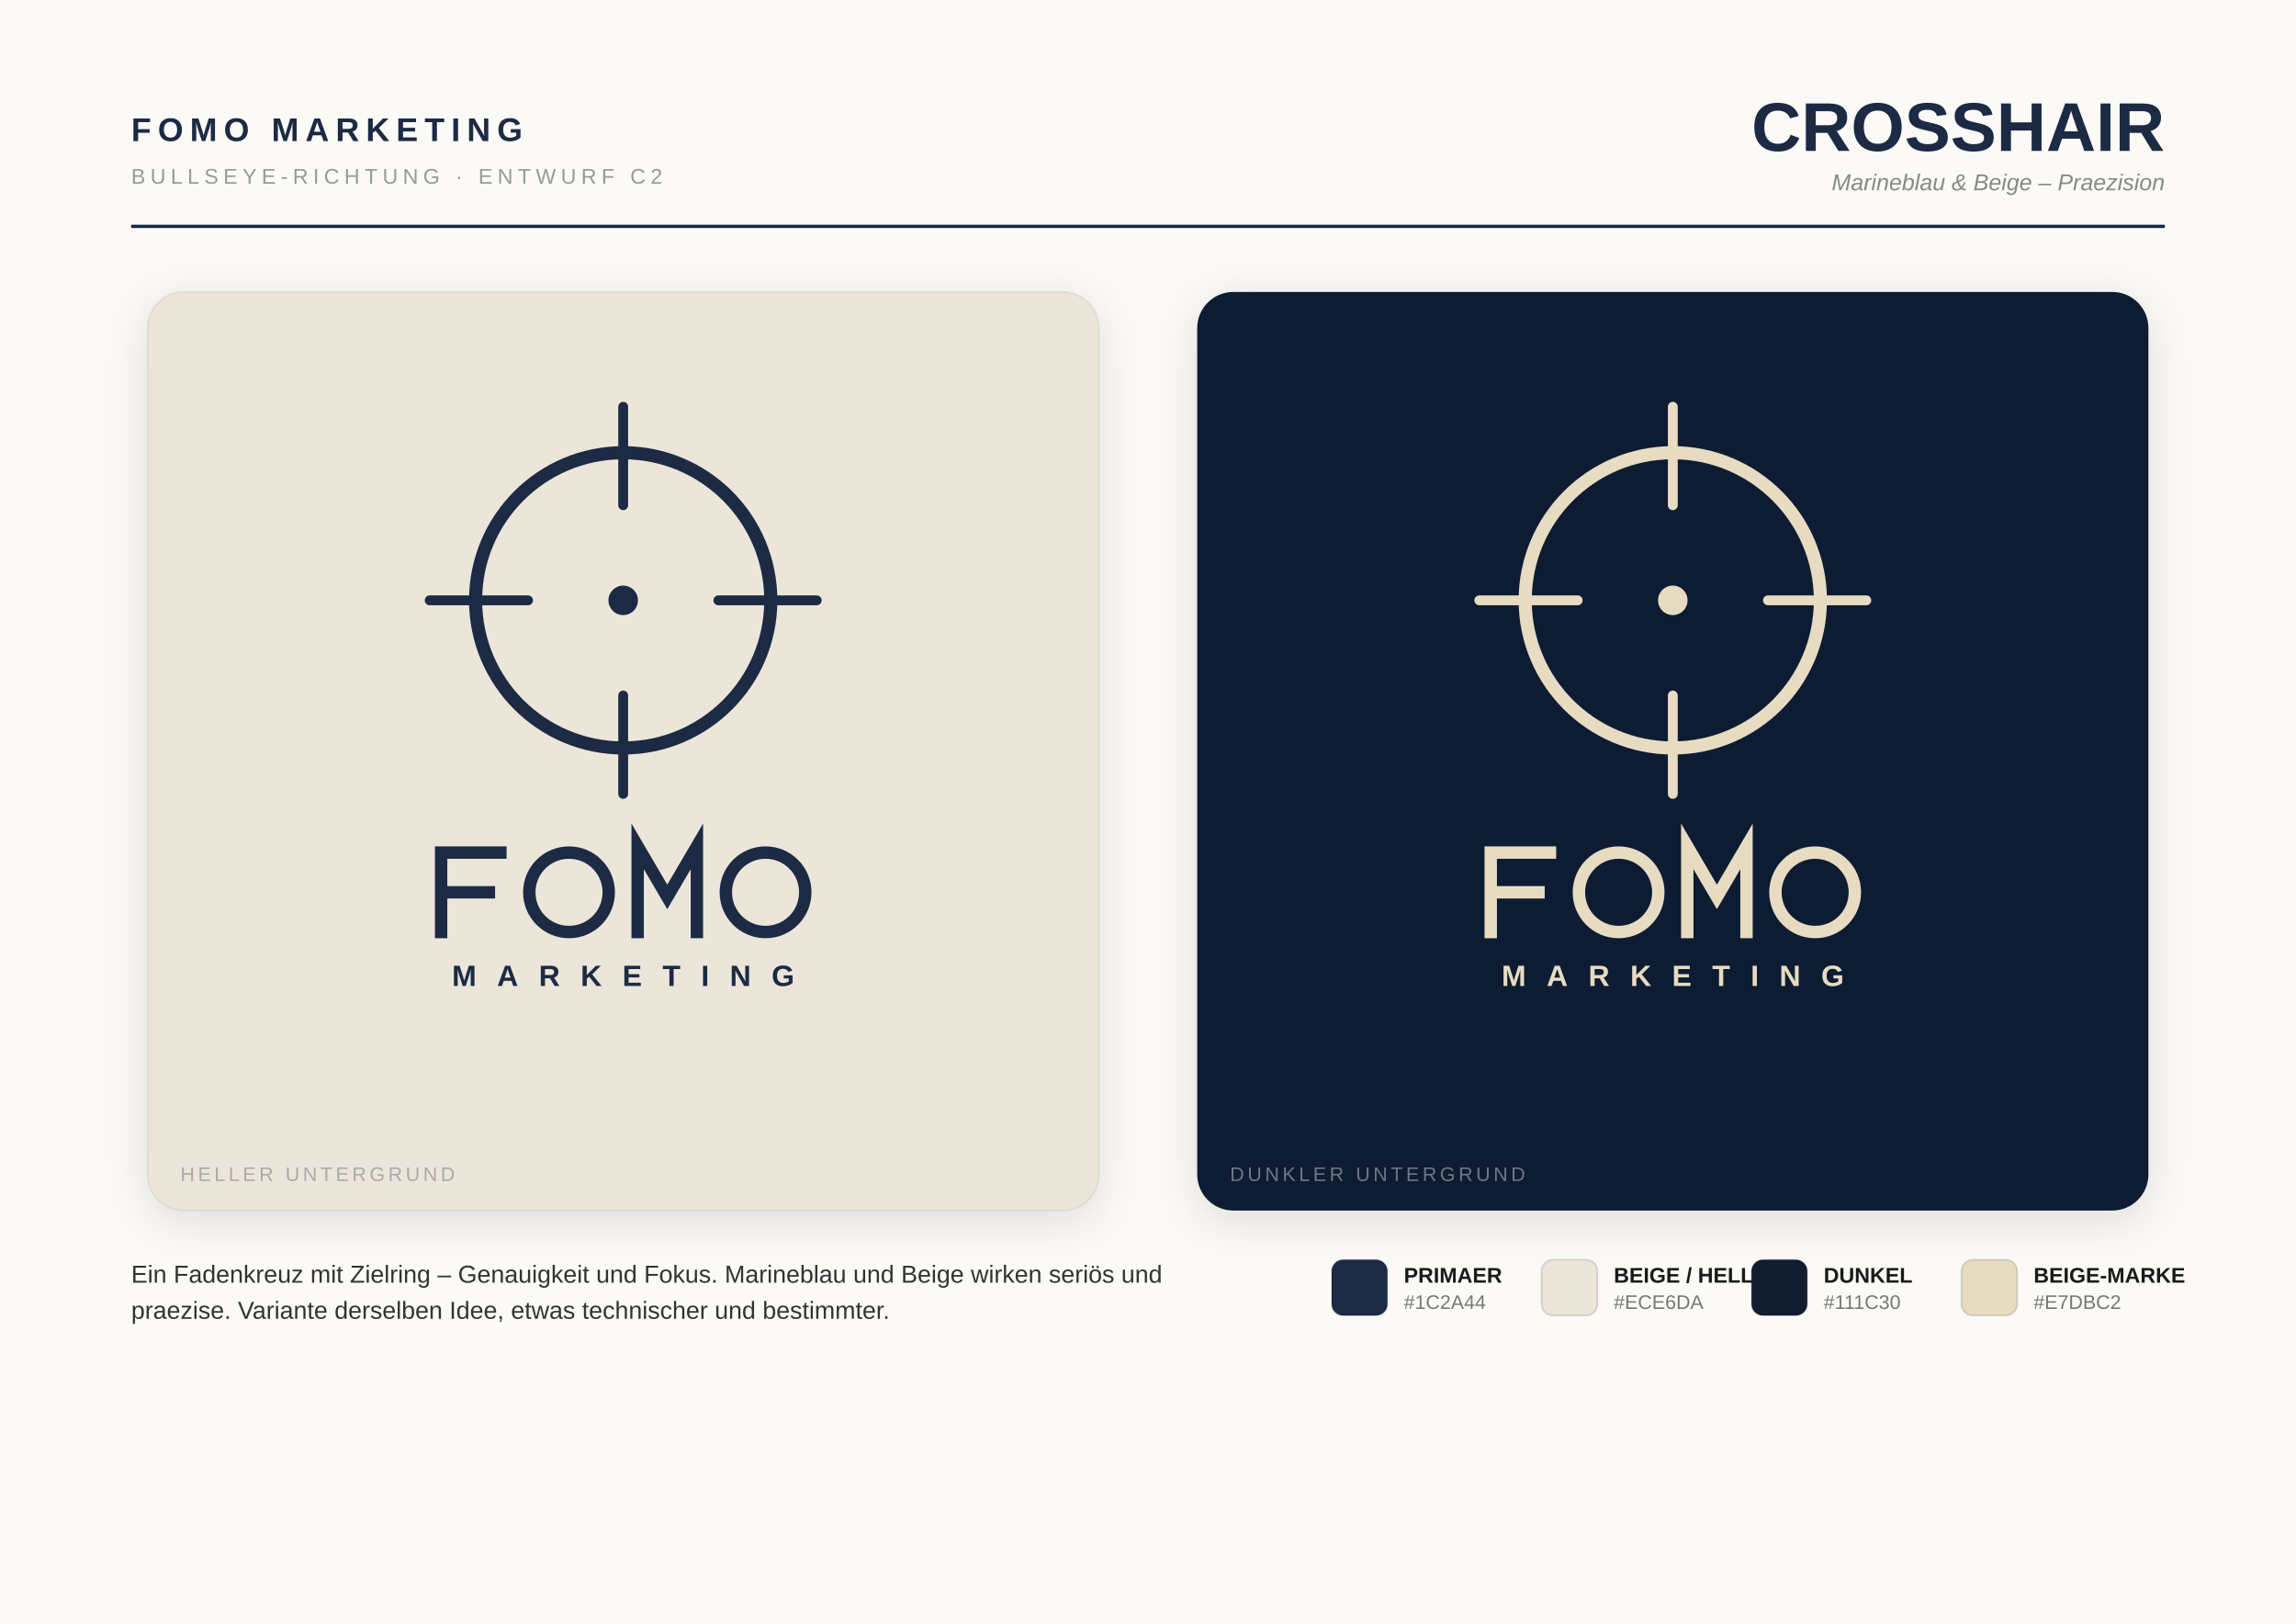
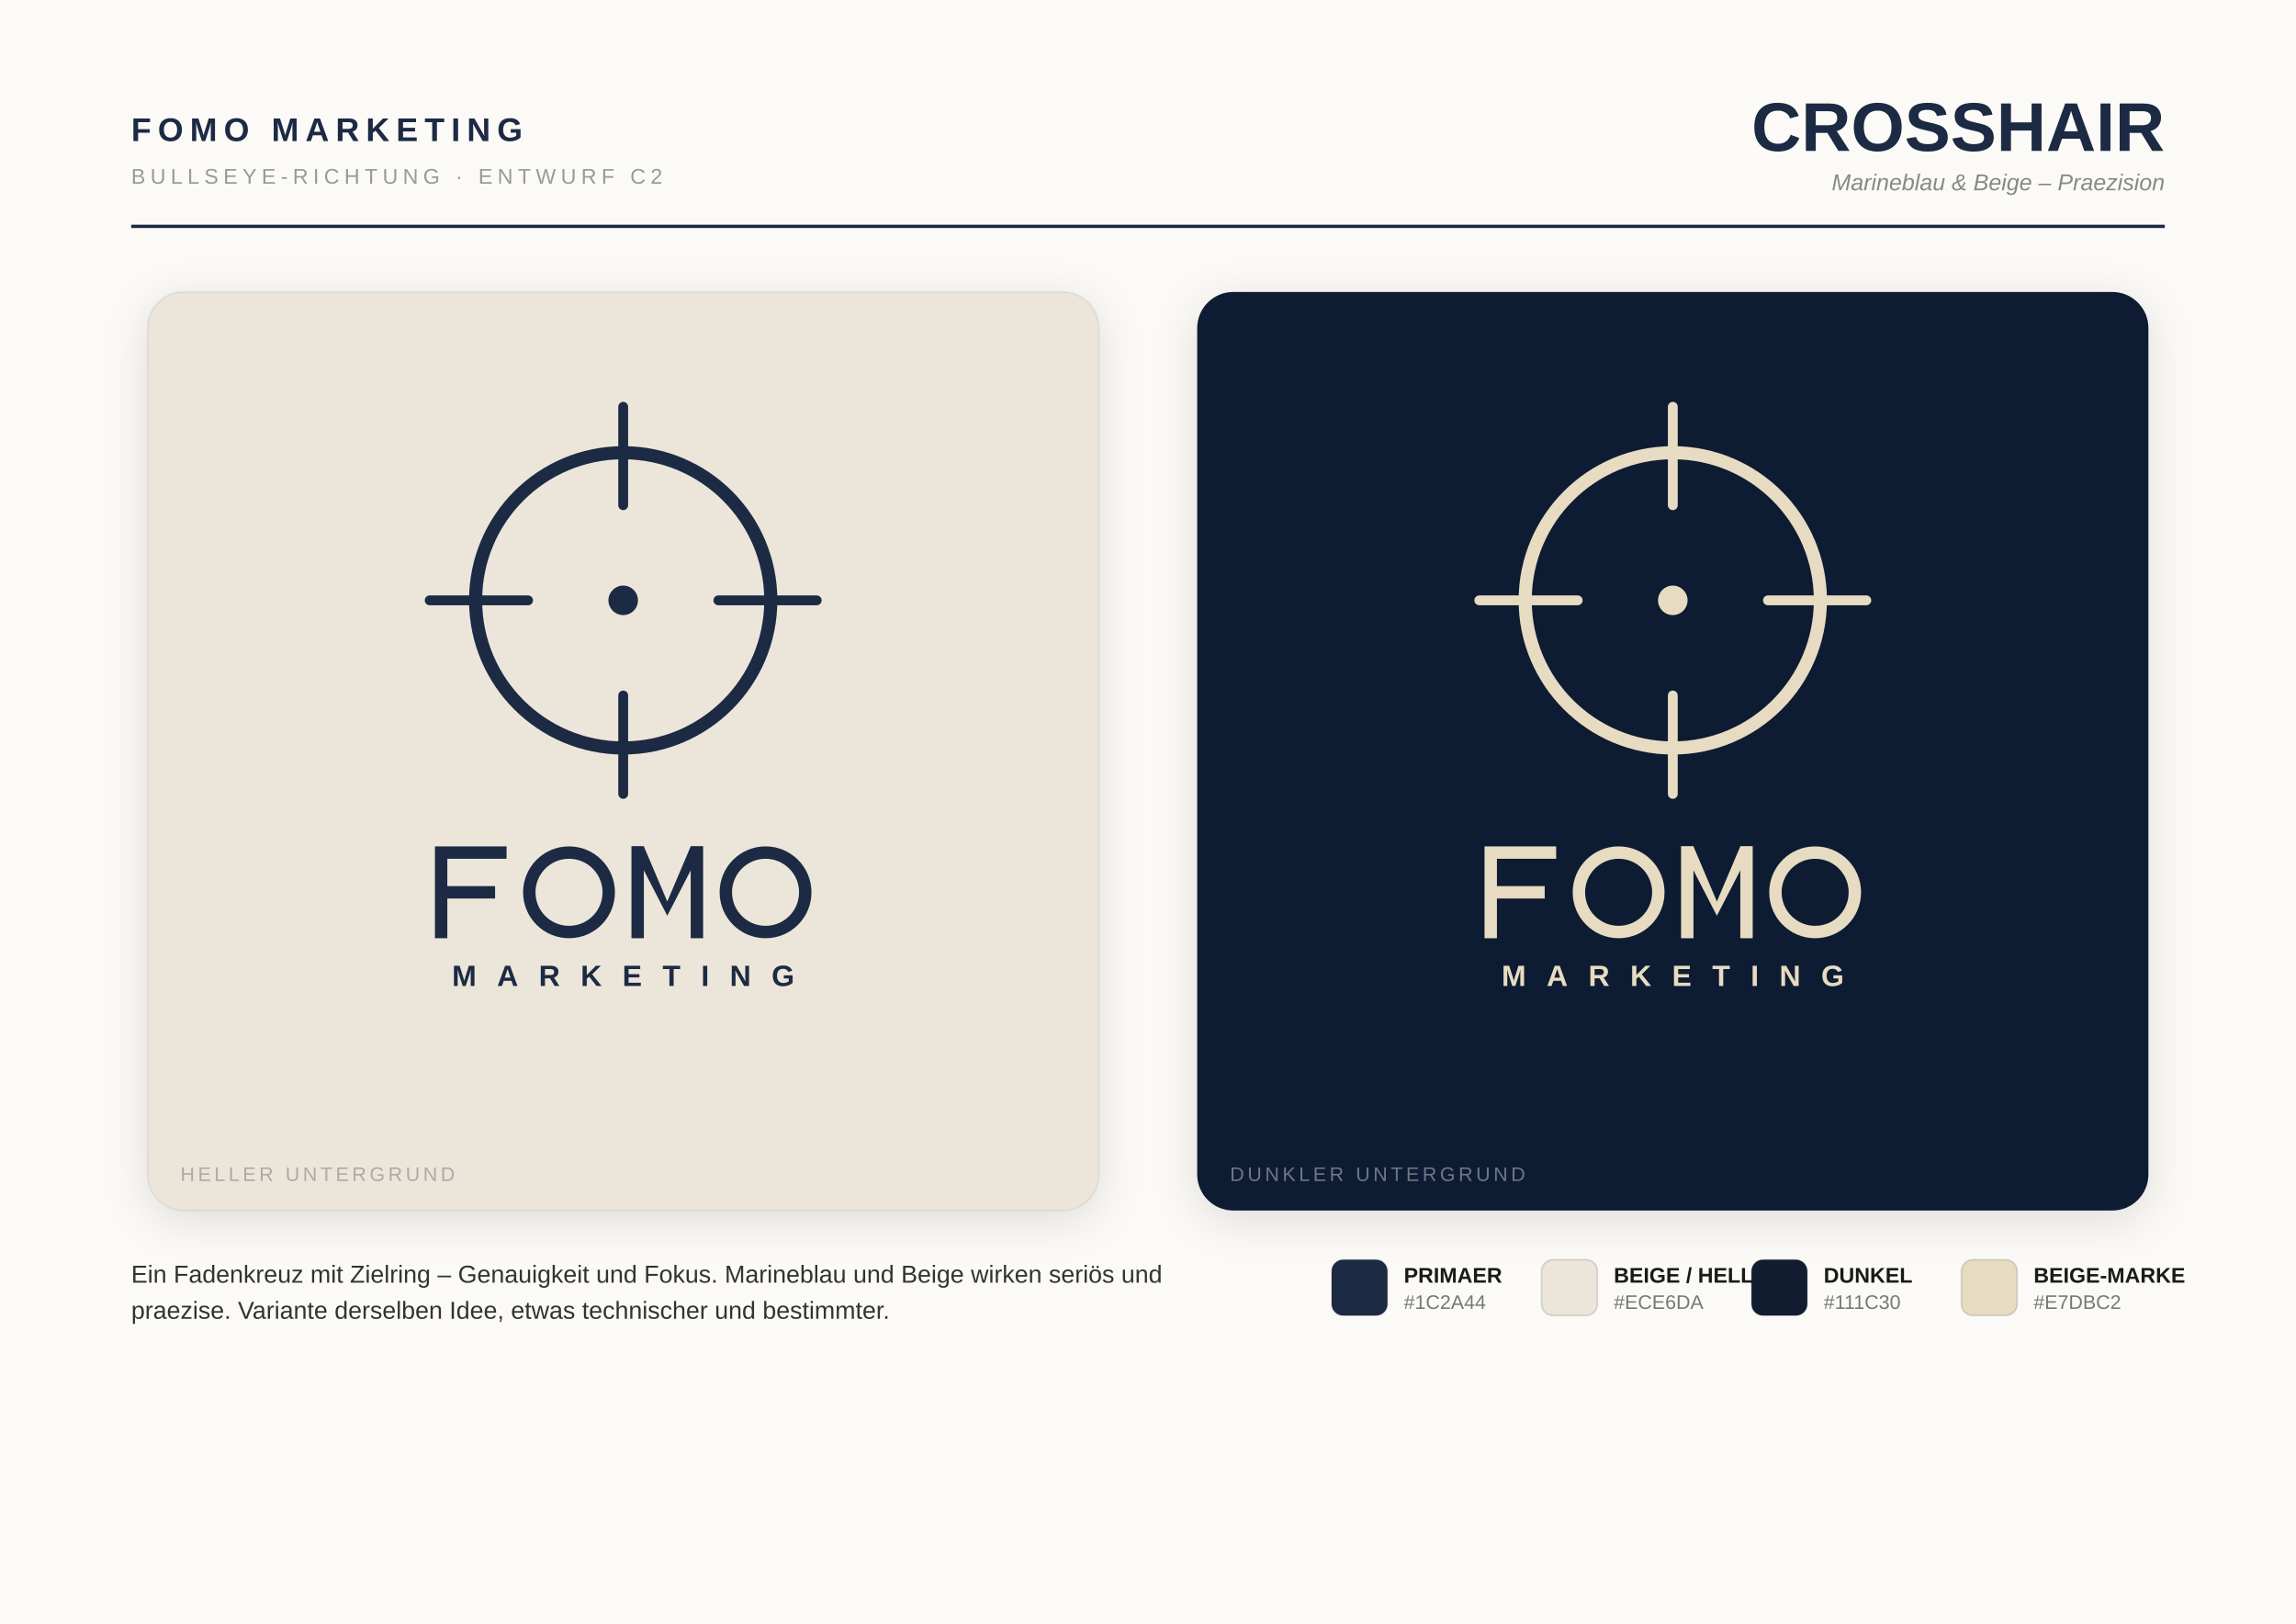
<svg xmlns="http://www.w3.org/2000/svg" width="1400" height="990" viewBox="0 0 1400 990">
  <defs>
    <filter id="soft" x="-20%" y="-20%" width="140%" height="140%">
      <feDropShadow dx="0" dy="6" stdDeviation="14" flood-color="#000" flood-opacity="0.12" />
    </filter>
  </defs>
  <rect width="1400" height="990" fill="#FBFAF7" />
  <text x="80" y="86" font-family="Liberation Sans, Arial, DejaVu Sans, sans-serif" font-size="20" font-weight="800" letter-spacing="4" fill="#1C2A44">FOMO MARKETING</text>
  <text x="80" y="112" font-family="Liberation Sans, Arial, DejaVu Sans, sans-serif" font-size="13" letter-spacing="3" fill="#999">BULLSEYE-RICHTUNG · ENTWURF C2</text>
  <text x="1320" y="92" font-family="Liberation Sans, Arial, DejaVu Sans, sans-serif" font-size="42" font-weight="800" text-anchor="end" fill="#1C2A44">CROSSHAIR</text>
  <text x="1320" y="116" font-family="Liberation Sans, Arial, DejaVu Sans, sans-serif" font-size="14" font-style="italic" text-anchor="end" fill="#888">Marineblau &amp; Beige – Praezision</text>
  <line x1="80" y1="138" x2="1320" y2="138" stroke="#1C2A44" stroke-width="2" />
  <rect x="90" y="178" width="580" height="560" rx="22" fill="#ECE6DA" stroke="#0000000f" stroke-width="1.2" filter="url(#soft)" />
  <rect x="730" y="178" width="580" height="560" rx="22" fill="#111C30" filter="url(#soft)" />
  <g transform="translate(380.0 366.0) scale(1.0) translate(-380.0 -458.0)">
    <circle cx="380.0" cy="458.0" r="90.0" fill="none" stroke="#1C2A44" stroke-width="8.0" />
    <circle cx="380.0" cy="458.0" r="9.0" fill="#1C2A44" />
    <line x1="380.0" y1="400.0" x2="380.0" y2="340.0" stroke="#1C2A44" stroke-width="6.0" stroke-linecap="round" />
    <line x1="438.0" y1="458.0" x2="498.0" y2="458.0" stroke="#1C2A44" stroke-width="6.0" stroke-linecap="round" />
    <line x1="380.0" y1="516.0" x2="380.0" y2="576.0" stroke="#1C2A44" stroke-width="6.0" stroke-linecap="round" />
    <line x1="322.0" y1="458.0" x2="262.0" y2="458.0" stroke="#1C2A44" stroke-width="6.0" stroke-linecap="round" />
  </g>
  <path fill="none" stroke="#1C2A44" stroke-width="7.56" stroke-linecap="butt" stroke-linejoin="miter" stroke-miterlimit="8" d="M 268.98 516.00 L 268.98 572.00 M 268.98 519.78 L 308.88 519.78 M 268.98 544.00 L 301.89 544.00" />
  <circle cx="346.96" cy="544.00" r="24.22" fill="none" stroke="#1C2A44" stroke-width="7.56" stroke-linecap="butt" stroke-linejoin="miter" stroke-miterlimit="8" />
-   <path fill="none" stroke="#1C2A44" stroke-width="7.56" stroke-linecap="butt" stroke-linejoin="miter" stroke-miterlimit="8" d="M 388.82 572.00 L 388.82 516.00 L 406.88 546.80 L 424.94 516.00 L 424.94 572.00" />
+   <rect x="385.04" y="516.00" width="7.56" height="56.00" fill="#1C2A44" />
+   <rect x="421.16" y="516.00" width="7.56" height="56.00" fill="#1C2A44" />
+   <path fill="#1C2A44" d="M 385.04 516.00 L 392.60 516.00 L 406.88 549.60 L 421.16 516.00 L 428.72 516.00 L 406.88 558.29 Z" />
  <circle cx="466.80" cy="544.00" r="24.22" fill="none" stroke="#1C2A44" stroke-width="7.56" stroke-linecap="butt" stroke-linejoin="miter" stroke-miterlimit="8" />
  <text x="380.00" y="601.12" font-family="Liberation Sans, Arial, DejaVu Sans, sans-serif" font-size="17.92" font-weight="600" letter-spacing="12.54" text-anchor="middle" fill="#1C2A44">MARKETING</text>
  <g transform="translate(1020.0 366.0) scale(1.0) translate(-1020.0 -458.0)">
    <circle cx="1020.0" cy="458.0" r="90.0" fill="none" stroke="#E7DBC2" stroke-width="8.0" />
    <circle cx="1020.0" cy="458.0" r="9.0" fill="#E7DBC2" />
    <line x1="1020.0" y1="400.0" x2="1020.0" y2="340.0" stroke="#E7DBC2" stroke-width="6.0" stroke-linecap="round" />
    <line x1="1078.0" y1="458.0" x2="1138.0" y2="458.0" stroke="#E7DBC2" stroke-width="6.0" stroke-linecap="round" />
    <line x1="1020.0" y1="516.0" x2="1020.0" y2="576.0" stroke="#E7DBC2" stroke-width="6.0" stroke-linecap="round" />
    <line x1="962.0" y1="458.0" x2="902.0" y2="458.0" stroke="#E7DBC2" stroke-width="6.0" stroke-linecap="round" />
  </g>
  <path fill="none" stroke="#E7DBC2" stroke-width="7.56" stroke-linecap="butt" stroke-linejoin="miter" stroke-miterlimit="8" d="M 908.98 516.00 L 908.98 572.00 M 908.98 519.78 L 948.88 519.78 M 908.98 544.00 L 941.89 544.00" />
  <circle cx="986.96" cy="544.00" r="24.22" fill="none" stroke="#E7DBC2" stroke-width="7.56" stroke-linecap="butt" stroke-linejoin="miter" stroke-miterlimit="8" />
-   <path fill="none" stroke="#E7DBC2" stroke-width="7.56" stroke-linecap="butt" stroke-linejoin="miter" stroke-miterlimit="8" d="M 1028.82 572.00 L 1028.82 516.00 L 1046.88 546.80 L 1064.94 516.00 L 1064.94 572.00" />
+   <rect x="1025.04" y="516.00" width="7.56" height="56.00" fill="#E7DBC2" />
+   <rect x="1061.16" y="516.00" width="7.56" height="56.00" fill="#E7DBC2" />
+   <path fill="#E7DBC2" d="M 1025.04 516.00 L 1032.60 516.00 L 1046.88 549.60 L 1061.16 516.00 L 1068.72 516.00 L 1046.88 558.29 Z" />
  <circle cx="1106.80" cy="544.00" r="24.22" fill="none" stroke="#E7DBC2" stroke-width="7.56" stroke-linecap="butt" stroke-linejoin="miter" stroke-miterlimit="8" />
  <text x="1020.00" y="601.12" font-family="Liberation Sans, Arial, DejaVu Sans, sans-serif" font-size="17.92" font-weight="600" letter-spacing="12.54" text-anchor="middle" fill="#E7DBC2">MARKETING</text>
  <text x="110" y="720" font-family="Liberation Sans, Arial, DejaVu Sans, sans-serif" font-size="12" letter-spacing="2" fill="#aaa">HELLER UNTERGRUND</text>
  <text x="750" y="720" font-family="Liberation Sans, Arial, DejaVu Sans, sans-serif" font-size="12" letter-spacing="2" fill="#ffffff66">DUNKLER UNTERGRUND</text>
  <text x="80" y="782" font-family="Liberation Sans, Arial, DejaVu Sans, sans-serif" font-size="15" fill="#333">Ein Fadenkreuz mit Zielring – Genauigkeit und Fokus. Marineblau und Beige wirken seriös und</text>
  <text x="80" y="804" font-family="Liberation Sans, Arial, DejaVu Sans, sans-serif" font-size="15" fill="#333">praezise. Variante derselben Idee, etwas technischer und bestimmter.</text>
  <rect x="812" y="768" width="34" height="34" rx="7" fill="#1C2A44" stroke="#00000022" stroke-width="1" />
  <text x="856" y="782" font-family="Liberation Sans, Arial, DejaVu Sans, sans-serif" font-size="13" font-weight="700" fill="#1a1a1a">PRIMAER</text>
  <text x="856" y="798" font-family="Liberation Sans, Arial, DejaVu Sans, sans-serif" font-size="12" fill="#777">#1C2A44</text>
  <rect x="940" y="768" width="34" height="34" rx="7" fill="#ECE6DA" stroke="#00000022" stroke-width="1" />
  <text x="984" y="782" font-family="Liberation Sans, Arial, DejaVu Sans, sans-serif" font-size="13" font-weight="700" fill="#1a1a1a">BEIGE / HELL</text>
  <text x="984" y="798" font-family="Liberation Sans, Arial, DejaVu Sans, sans-serif" font-size="12" fill="#777">#ECE6DA</text>
  <rect x="1068" y="768" width="34" height="34" rx="7" fill="#111C30" stroke="#00000022" stroke-width="1" />
  <text x="1112" y="782" font-family="Liberation Sans, Arial, DejaVu Sans, sans-serif" font-size="13" font-weight="700" fill="#1a1a1a">DUNKEL</text>
  <text x="1112" y="798" font-family="Liberation Sans, Arial, DejaVu Sans, sans-serif" font-size="12" fill="#777">#111C30</text>
  <rect x="1196" y="768" width="34" height="34" rx="7" fill="#E7DBC2" stroke="#00000022" stroke-width="1" />
  <text x="1240" y="782" font-family="Liberation Sans, Arial, DejaVu Sans, sans-serif" font-size="13" font-weight="700" fill="#1a1a1a">BEIGE-MARKE</text>
  <text x="1240" y="798" font-family="Liberation Sans, Arial, DejaVu Sans, sans-serif" font-size="12" fill="#777">#E7DBC2</text>
</svg>
